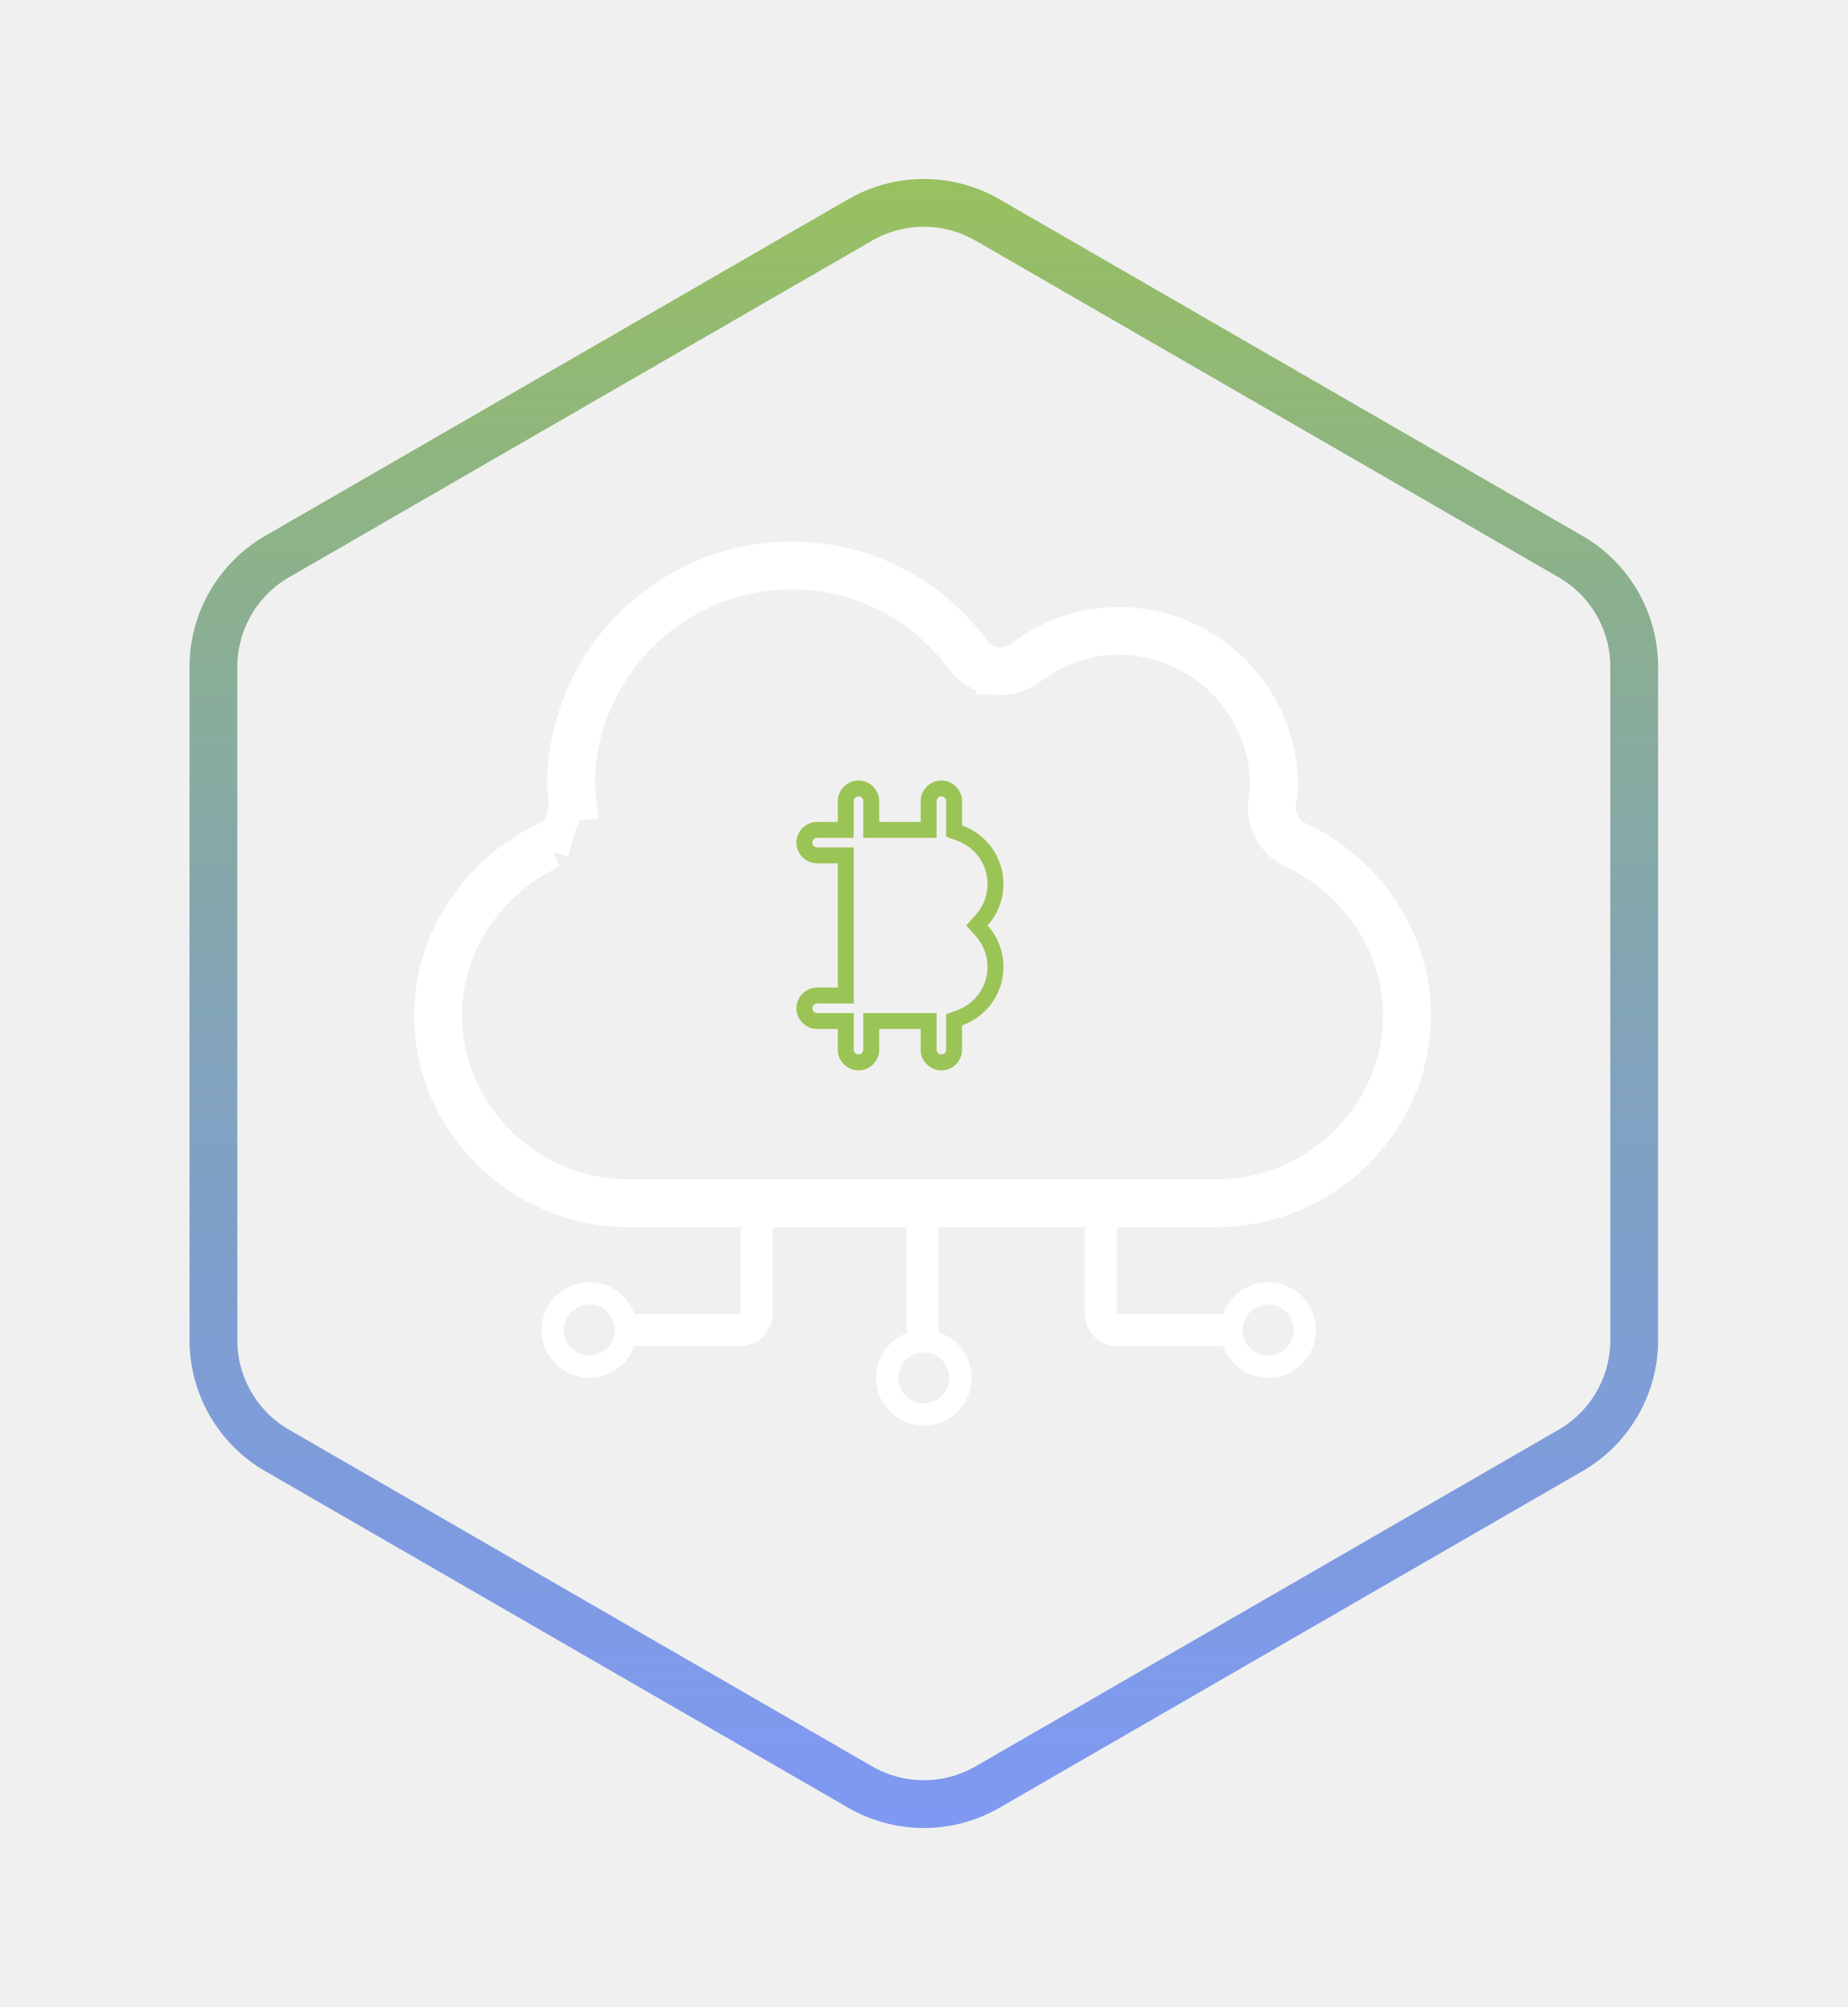
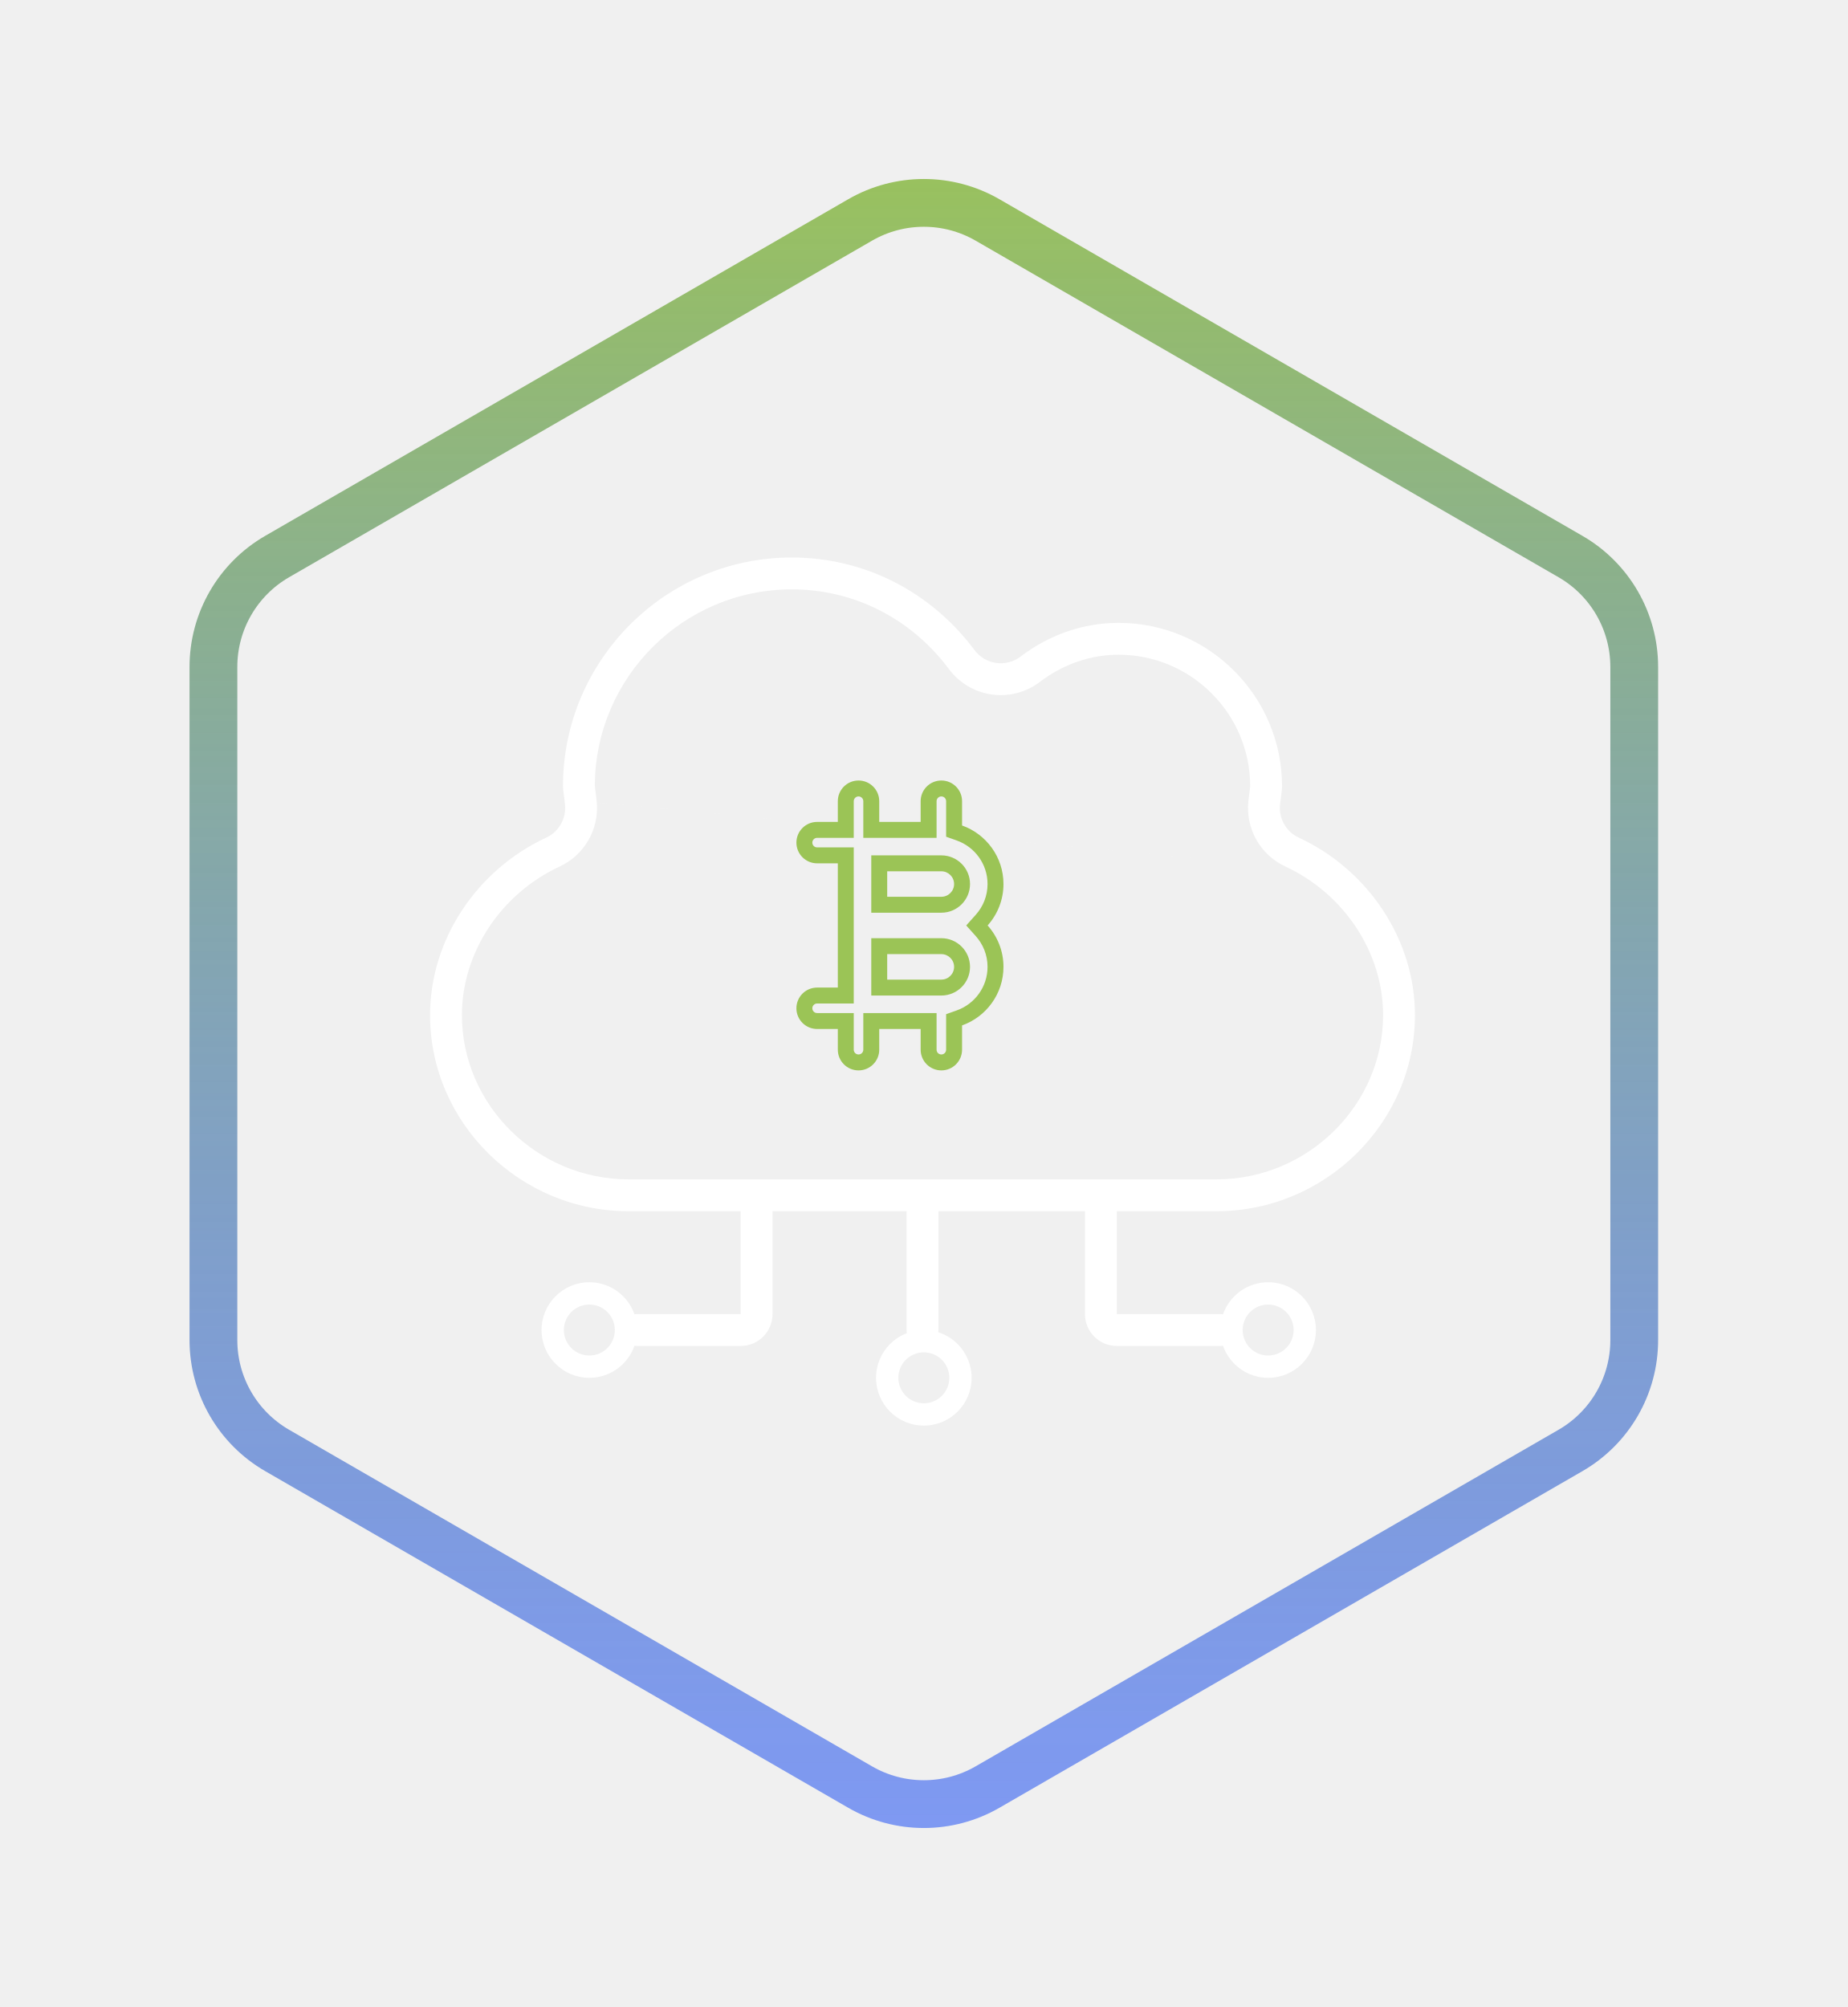
<svg xmlns="http://www.w3.org/2000/svg" width="116" height="126" viewBox="0 0 116 126" fill="none">
  <path fill-rule="evenodd" clip-rule="evenodd" d="M54 13.809C56.475 12.38 59.525 12.38 62 13.809L98.6 34.941C101.075 36.37 102.6 39.011 102.6 41.869V84.131C102.6 86.989 101.075 89.63 98.6 91.059L62 112.191C59.525 113.62 56.475 113.62 54 112.191L17.399 91.059C14.924 89.63 13.399 86.989 13.399 84.131V41.869C13.399 39.011 14.924 36.37 17.399 34.941L54 13.809Z" stroke="url(#paint0_linear)" stroke-width="3" />
-   <path d="M62.542 41.62C63.084 41.697 63.633 41.553 64.069 41.222C65.894 39.836 68.024 39.104 70.229 39.104C75.886 39.104 80.489 43.707 80.489 49.364C80.489 49.55 80.456 49.794 80.419 50.063C80.4 50.202 80.38 50.348 80.364 50.496C80.266 51.373 80.739 52.215 81.54 52.586C85.887 54.603 88.834 58.977 88.834 63.728C88.834 70.517 83.174 76.04 76.385 76.04H39.449C32.66 76.04 27 70.517 27 63.728C27 58.977 29.946 54.604 34.294 52.586M62.542 41.62C62 41.544 61.511 41.254 61.184 40.816C58.424 37.12 54.242 35 49.709 35C41.788 35 35.345 41.444 35.345 49.364C35.345 49.513 35.371 49.706 35.402 49.931C35.427 50.119 35.456 50.329 35.475 50.554M62.542 41.62L62.402 42.61M62.542 41.62L62.401 42.61C62.402 42.61 62.402 42.61 62.402 42.61M35.475 50.554C35.546 51.412 35.075 52.224 34.294 52.586M35.475 50.554L36.471 50.471C36.45 50.219 36.418 49.983 36.393 49.797C36.39 49.778 36.388 49.76 36.385 49.742C36.356 49.523 36.345 49.42 36.345 49.364C36.345 41.996 42.341 36 49.709 36C53.92 36 57.808 37.966 60.383 41.414C60.869 42.066 61.596 42.497 62.402 42.61M35.475 50.554L34.714 53.493M34.294 52.586L34.714 53.493M34.294 52.586L34.714 53.493C34.714 53.493 34.714 53.493 34.714 53.493M34.714 53.493C30.698 55.357 28 59.39 28 63.728C28 69.95 33.198 75.04 39.449 75.04H76.385C82.636 75.04 87.834 69.95 87.834 63.728C87.834 59.39 85.135 55.357 81.119 53.493C79.928 52.941 79.224 51.689 79.37 50.385C79.388 50.225 79.411 50.058 79.43 49.913C79.439 49.852 79.446 49.795 79.453 49.745C79.478 49.549 79.489 49.433 79.489 49.364C79.489 44.259 75.334 40.104 70.229 40.104C68.252 40.104 66.332 40.759 64.674 42.019L64.674 42.019C64.026 42.51 63.209 42.724 62.402 42.61" stroke="white" stroke-width="2" />
-   <path d="M59.9 51.824V52.177L60.233 52.295C61.553 52.763 62.5 54.024 62.5 55.5C62.5 56.37 62.172 57.163 61.631 57.766L61.332 58.1L61.631 58.434C62.172 59.037 62.5 59.83 62.5 60.7C62.5 62.176 61.553 63.437 60.233 63.905L59.9 64.023V64.376V65.9C59.9 66.342 59.542 66.7 59.1 66.7C58.658 66.7 58.3 66.342 58.3 65.9V64.6V64.1H57.8H55.2H54.7V64.6V65.9C54.7 66.342 54.342 66.7 53.9 66.7C53.458 66.7 53.1 66.342 53.1 65.9V64.6V64.1H52.6H51.3C50.858 64.1 50.5 63.742 50.5 63.3C50.5 62.858 50.858 62.5 51.3 62.5H52.6H53.1V62V54.2V53.7H52.6H51.3C50.858 53.7 50.5 53.342 50.5 52.9C50.5 52.458 50.858 52.1 51.3 52.1H52.6H53.1V51.6V50.3C53.1 49.858 53.458 49.5 53.9 49.5C54.342 49.5 54.7 49.858 54.7 50.3V51.6V52.1H55.2H57.8H58.3V51.6V50.3C58.3 49.858 58.658 49.5 59.1 49.5C59.542 49.5 59.9 49.858 59.9 50.3V51.824Z" stroke="#9BC456" />
-   <path d="M47.5 76V82.5C47.5 83.052 47.052 83.5 46.5 83.5H40" stroke="white" stroke-width="2" stroke-linecap="round" />
-   <circle cx="37" cy="83.5" r="2.3" stroke="white" stroke-width="1.4" />
-   <path d="M69.116 76V82.5C69.116 83.052 69.563 83.5 70.116 83.5H76.616" stroke="white" stroke-width="2" stroke-linecap="round" />
-   <circle r="2.3" transform="matrix(-1 0 0 1 79.6157 83.5)" stroke="white" stroke-width="1.4" />
-   <path d="M57.916 76V83.5" stroke="white" stroke-width="2" stroke-linecap="round" />
-   <circle r="2.3" transform="matrix(-1 0 0 1 58 86.5)" stroke="white" stroke-width="1.4" />
+   <path fill-rule="evenodd" clip-rule="evenodd" d="M64.069 41.222C63.633 41.553 63.084 41.697 62.542 41.62C62 41.544 61.511 41.254 61.184 40.816C58.424 37.12 54.242 35 49.709 35C41.788 35 35.345 41.444 35.345 49.364C35.345 49.513 35.371 49.706 35.402 49.931C35.427 50.119 35.456 50.329 35.475 50.554C35.546 51.412 35.075 52.224 34.294 52.586C29.946 54.604 27 58.977 27 63.728C27 70.517 32.66 76.04 39.449 76.04H76.385C83.174 76.04 88.834 70.517 88.834 63.728C88.834 58.977 85.887 54.603 81.54 52.586C80.739 52.215 80.266 51.373 80.364 50.496C80.38 50.348 80.4 50.202 80.419 50.063C80.456 49.794 80.489 49.55 80.489 49.364C80.489 43.707 75.886 39.104 70.229 39.104C68.024 39.104 65.894 39.836 64.069 41.222ZM80.698 54.4C79.117 53.667 78.183 52.006 78.376 50.274L78.376 50.274C78.395 50.102 78.421 49.911 78.441 49.763C78.449 49.707 78.456 49.657 78.461 49.616C78.484 49.439 78.488 49.374 78.489 49.365C78.489 49.364 78.489 49.364 78.489 49.364C78.489 44.811 74.781 41.104 70.229 41.104C68.479 41.104 66.77 41.682 65.278 42.815L65.278 42.815C64.419 43.468 63.333 43.752 62.261 43.6C61.192 43.449 60.227 42.878 59.581 42.012C57.191 38.811 53.598 37 49.709 37C42.898 37 37.353 42.54 37.345 49.348C37.345 49.355 37.346 49.367 37.349 49.388C37.354 49.44 37.362 49.507 37.376 49.608C37.379 49.625 37.381 49.644 37.384 49.663C37.409 49.847 37.444 50.108 37.468 50.388M80.698 54.4C84.383 56.11 86.834 59.803 86.834 63.728C86.834 69.384 82.098 74.04 76.385 74.04H39.449C33.736 74.04 29 69.384 29 63.728C29 59.803 31.45 56.111 35.135 54.401C36.678 53.685 37.609 52.083 37.468 50.389" fill="white" />
+   <path fill-rule="evenodd" clip-rule="evenodd" d="M54.7 62.5V58.9H59.1C60.093 58.9 60.9 59.707 60.9 60.7C60.9 61.693 60.093 62.5 59.1 62.5H54.7ZM54.7 57.3V53.7H59.1C60.093 53.7 60.9 54.507 60.9 55.5C60.9 56.493 60.093 57.3 59.1 57.3H54.7ZM55.7 61.5H59.1C59.541 61.5 59.9 61.141 59.9 60.7C59.9 60.259 59.541 59.9 59.1 59.9H55.7V61.5ZM55.7 56.3H59.1C59.541 56.3 59.9 55.941 59.9 55.5C59.9 55.059 59.541 54.7 59.1 54.7H55.7V56.3ZM59.4 52.53V50.3C59.4 50.134 59.266 50 59.1 50C58.934 50 58.8 50.134 58.8 50.3V52.6H54.2V50.3C54.2 50.134 54.066 50 53.9 50C53.734 50 53.6 50.134 53.6 50.3V52.6H51.3C51.134 52.6 51 52.734 51 52.9C51 53.066 51.134 53.2 51.3 53.2H53.6V63H51.3C51.134 63 51 63.134 51 63.3C51 63.466 51.134 63.6 51.3 63.6H53.6V65.9C53.6 66.066 53.734 66.2 53.9 66.2C54.066 66.2 54.2 66.066 54.2 65.9V63.6H58.8V65.9C58.8 66.066 58.934 66.2 59.1 66.2C59.266 66.2 59.4 66.066 59.4 65.9V63.67L60.066 63.434C61.194 63.034 62 61.957 62 60.7C62 59.959 61.721 59.283 61.259 58.767L60.661 58.1L61.259 57.432C61.721 56.917 62 56.241 62 55.5C62 54.243 61.194 53.166 60.066 52.766L59.4 52.53ZM62.004 58.1C62.623 57.409 63 56.498 63 55.5C63 53.805 61.913 52.36 60.4 51.824V50.3C60.4 49.582 59.818 49 59.1 49C58.382 49 57.8 49.582 57.8 50.3V51.6H55.2V50.3C55.2 49.582 54.618 49 53.9 49C53.182 49 52.6 49.582 52.6 50.3V51.6H51.3C50.582 51.6 50 52.182 50 52.9C50 53.618 50.582 54.2 51.3 54.2H52.6V62H51.3C50.582 62 50 62.582 50 63.3C50 64.018 50.582 64.6 51.3 64.6H52.6V65.9C52.6 66.618 53.182 67.2 53.9 67.2C54.618 67.2 55.2 66.618 55.2 65.9V64.6H57.8V65.9C57.8 66.618 58.382 67.2 59.1 67.2C59.818 67.2 60.4 66.618 60.4 65.9V64.376C61.913 63.84 63 62.395 63 60.7C63 59.702 62.623 58.791 62.004 58.1Z" fill="#9BC456" />
+   <path fill-rule="evenodd" clip-rule="evenodd" d="M47.5 75C48.052 75 48.5 75.448 48.5 76V82.5C48.5 83.605 47.605 84.5 46.5 84.5H40C39.448 84.5 39 84.052 39 83.5C39 82.948 39.448 82.5 40 82.5H46.5V76C46.5 75.448 46.948 75 47.5 75Z" fill="white" />
+   <path fill-rule="evenodd" clip-rule="evenodd" d="M37 85.1C37.884 85.1 38.6 84.384 38.6 83.5C38.6 82.616 37.884 81.9 37 81.9C36.116 81.9 35.4 82.616 35.4 83.5C35.4 84.384 36.116 85.1 37 85.1ZM37 86.5C38.657 86.5 40 85.157 40 83.5C40 81.843 38.657 80.5 37 80.5C35.343 80.5 34 81.843 34 83.5C34 85.157 35.343 86.5 37 86.5Z" fill="white" />
+   <path fill-rule="evenodd" clip-rule="evenodd" d="M69.116 75C68.564 75 68.116 75.448 68.116 76V82.5C68.116 83.605 69.011 84.5 70.116 84.5H76.616C77.168 84.5 77.616 84.052 77.616 83.5C77.616 82.948 77.168 82.5 76.616 82.5H70.116V76C70.116 75.448 69.668 75 69.116 75Z" fill="white" />
+   <path fill-rule="evenodd" clip-rule="evenodd" d="M79.616 85.1C78.732 85.1 78.016 84.384 78.016 83.5C78.016 82.616 78.732 81.9 79.616 81.9C80.5 81.9 81.216 82.616 81.216 83.5C81.216 84.384 80.5 85.1 79.616 85.1ZM79.616 86.5C77.959 86.5 76.616 85.157 76.616 83.5C76.616 81.843 77.959 80.5 79.616 80.5C81.273 80.5 82.616 81.843 82.616 83.5C82.616 85.157 81.273 86.5 79.616 86.5Z" fill="white" />
+   <path fill-rule="evenodd" clip-rule="evenodd" d="M57.916 75C57.364 75 56.916 75.448 56.916 76V83.5C56.916 84.052 57.364 84.5 57.916 84.5C58.469 84.5 58.916 84.052 58.916 83.5V76C58.916 75.448 58.469 75 57.916 75Z" fill="white" />
+   <path fill-rule="evenodd" clip-rule="evenodd" d="M58 88.1C57.116 88.1 56.4 87.384 56.4 86.5C56.4 85.616 57.116 84.9 58 84.9C58.884 84.9 59.6 85.616 59.6 86.5C59.6 87.384 58.884 88.1 58 88.1ZM58 89.5C56.343 89.5 55 88.157 55 86.5C55 84.843 56.343 83.5 58 83.5C59.657 83.5 61 84.843 61 86.5C61 88.157 59.657 89.5 58 89.5Z" fill="white" />
  <defs>
    <linearGradient id="paint0_linear" x1="58" y1="7.094" x2="58" y2="118.906" gradientUnits="userSpaceOnUse">
      <stop stop-color="#9BC456" />
      <stop offset="1" stop-color="#345FFA" stop-opacity="0.6" />
    </linearGradient>
  </defs>
</svg>
